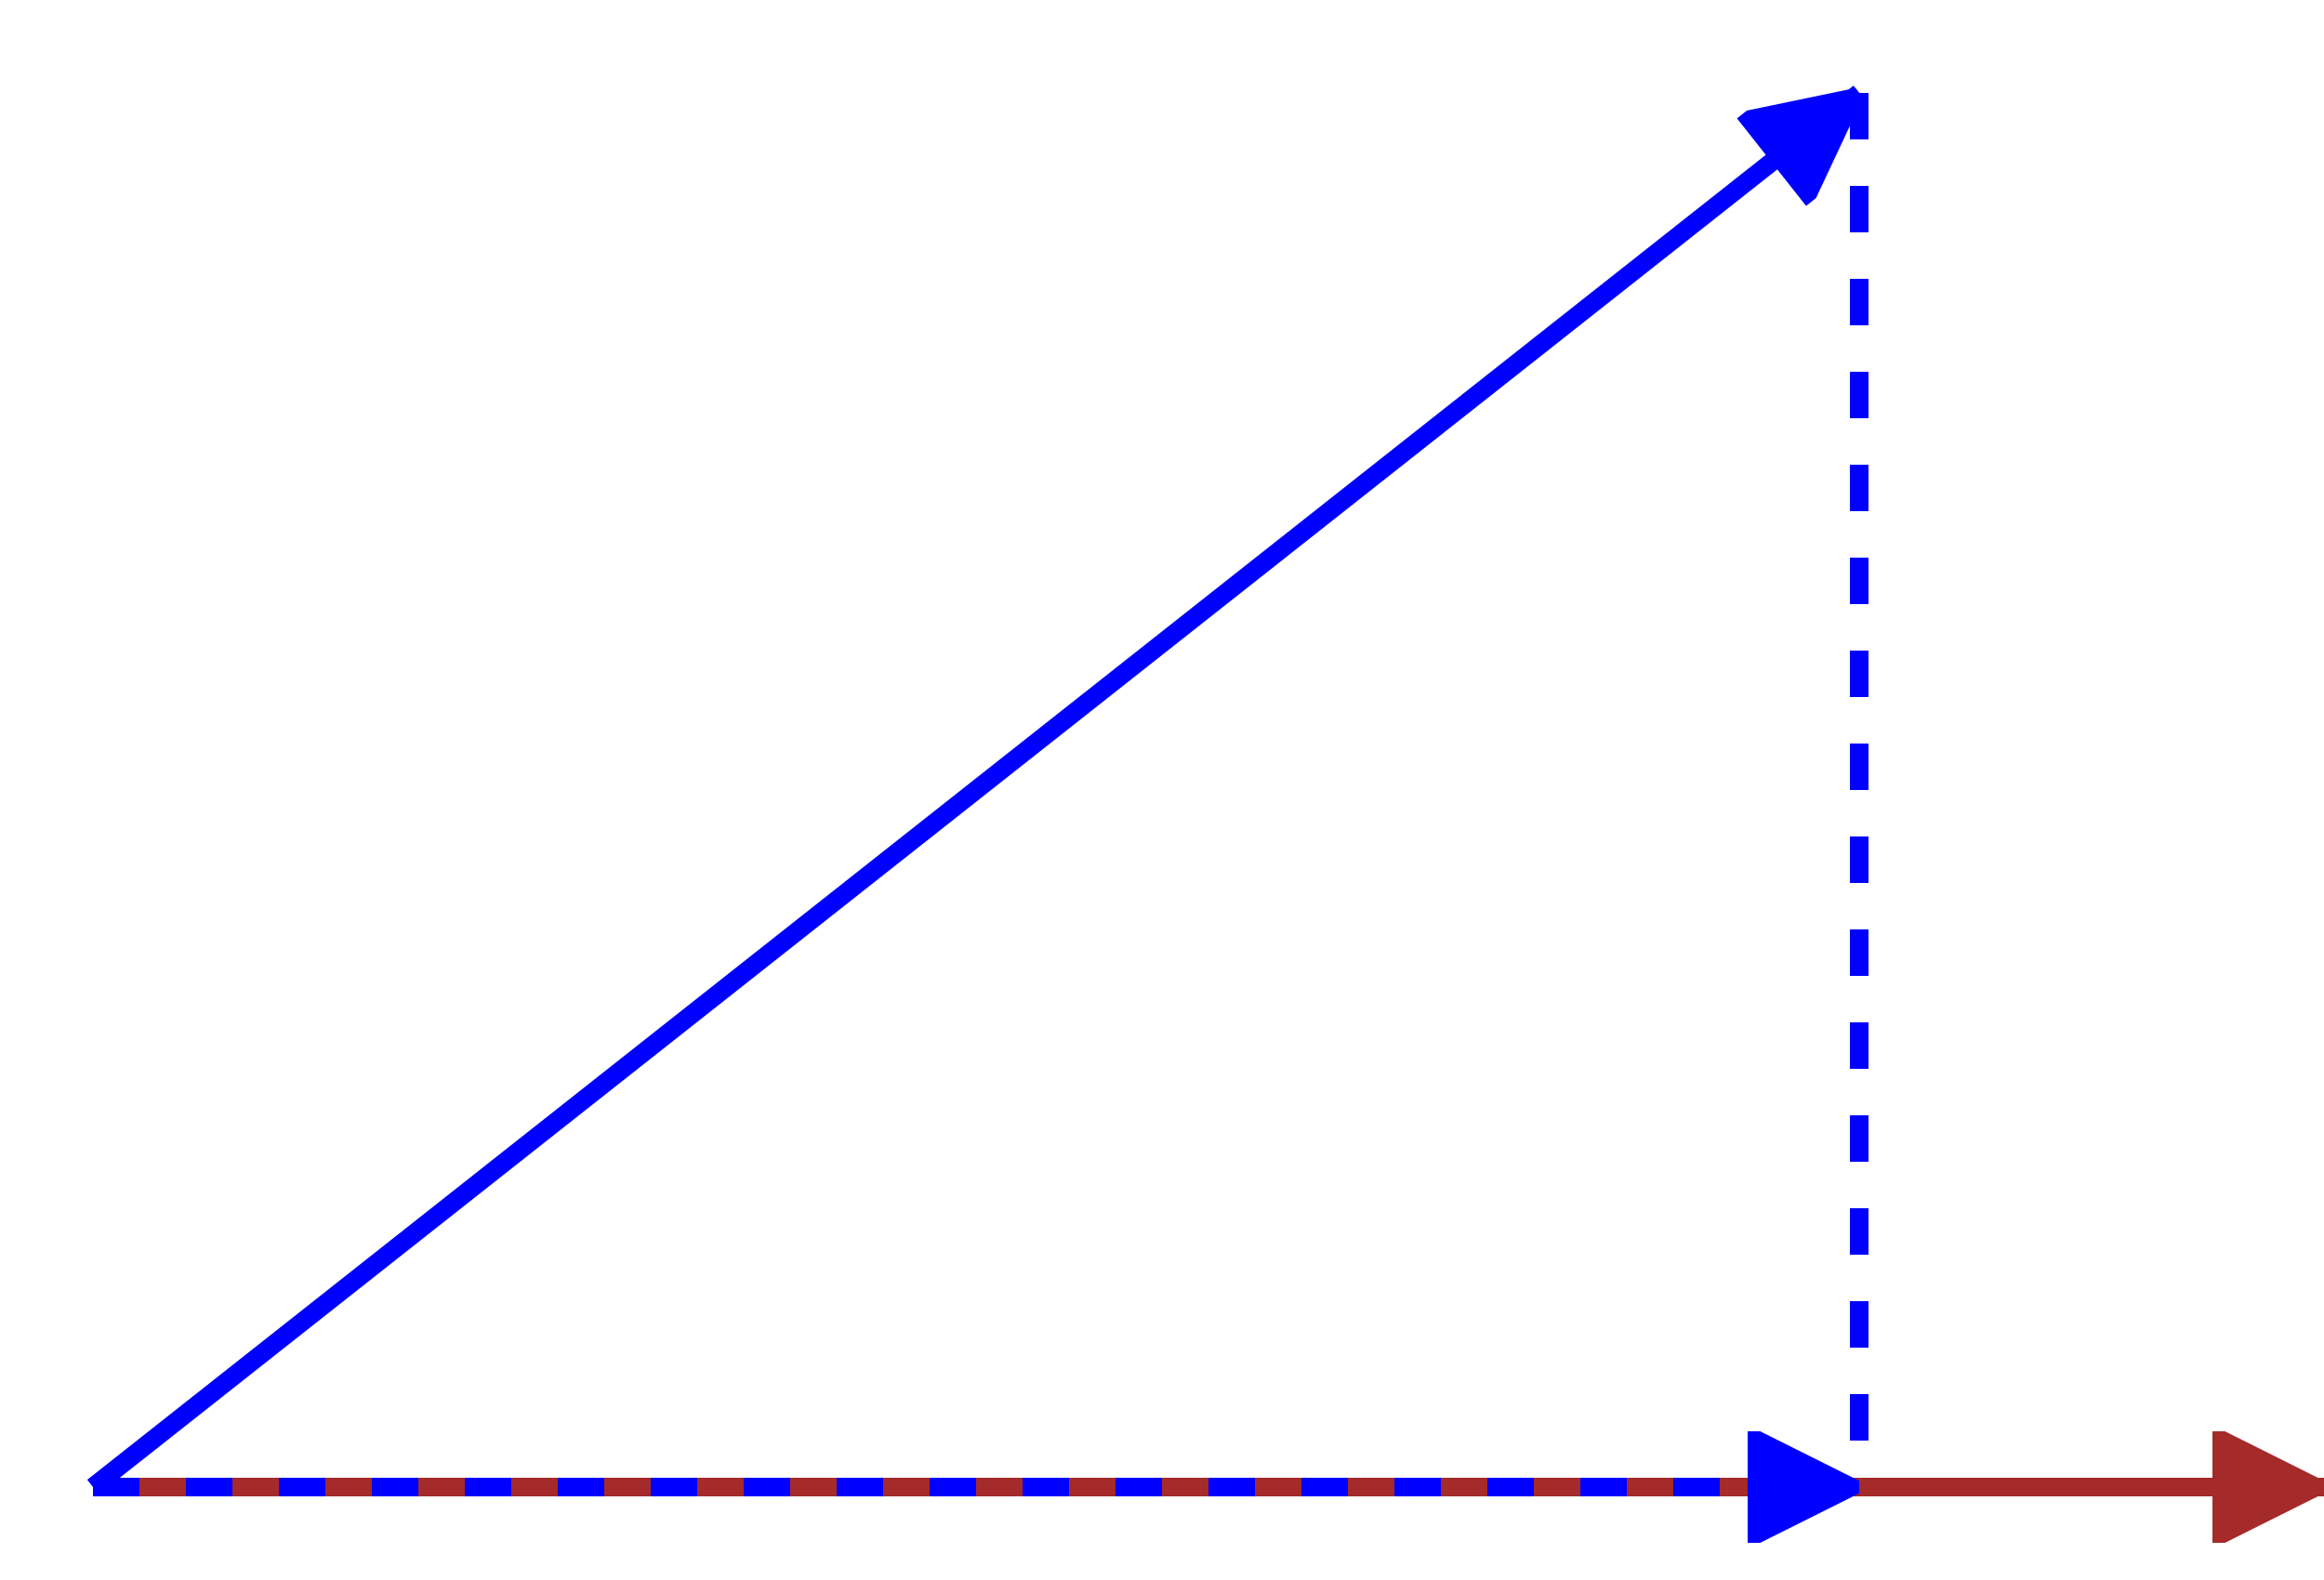
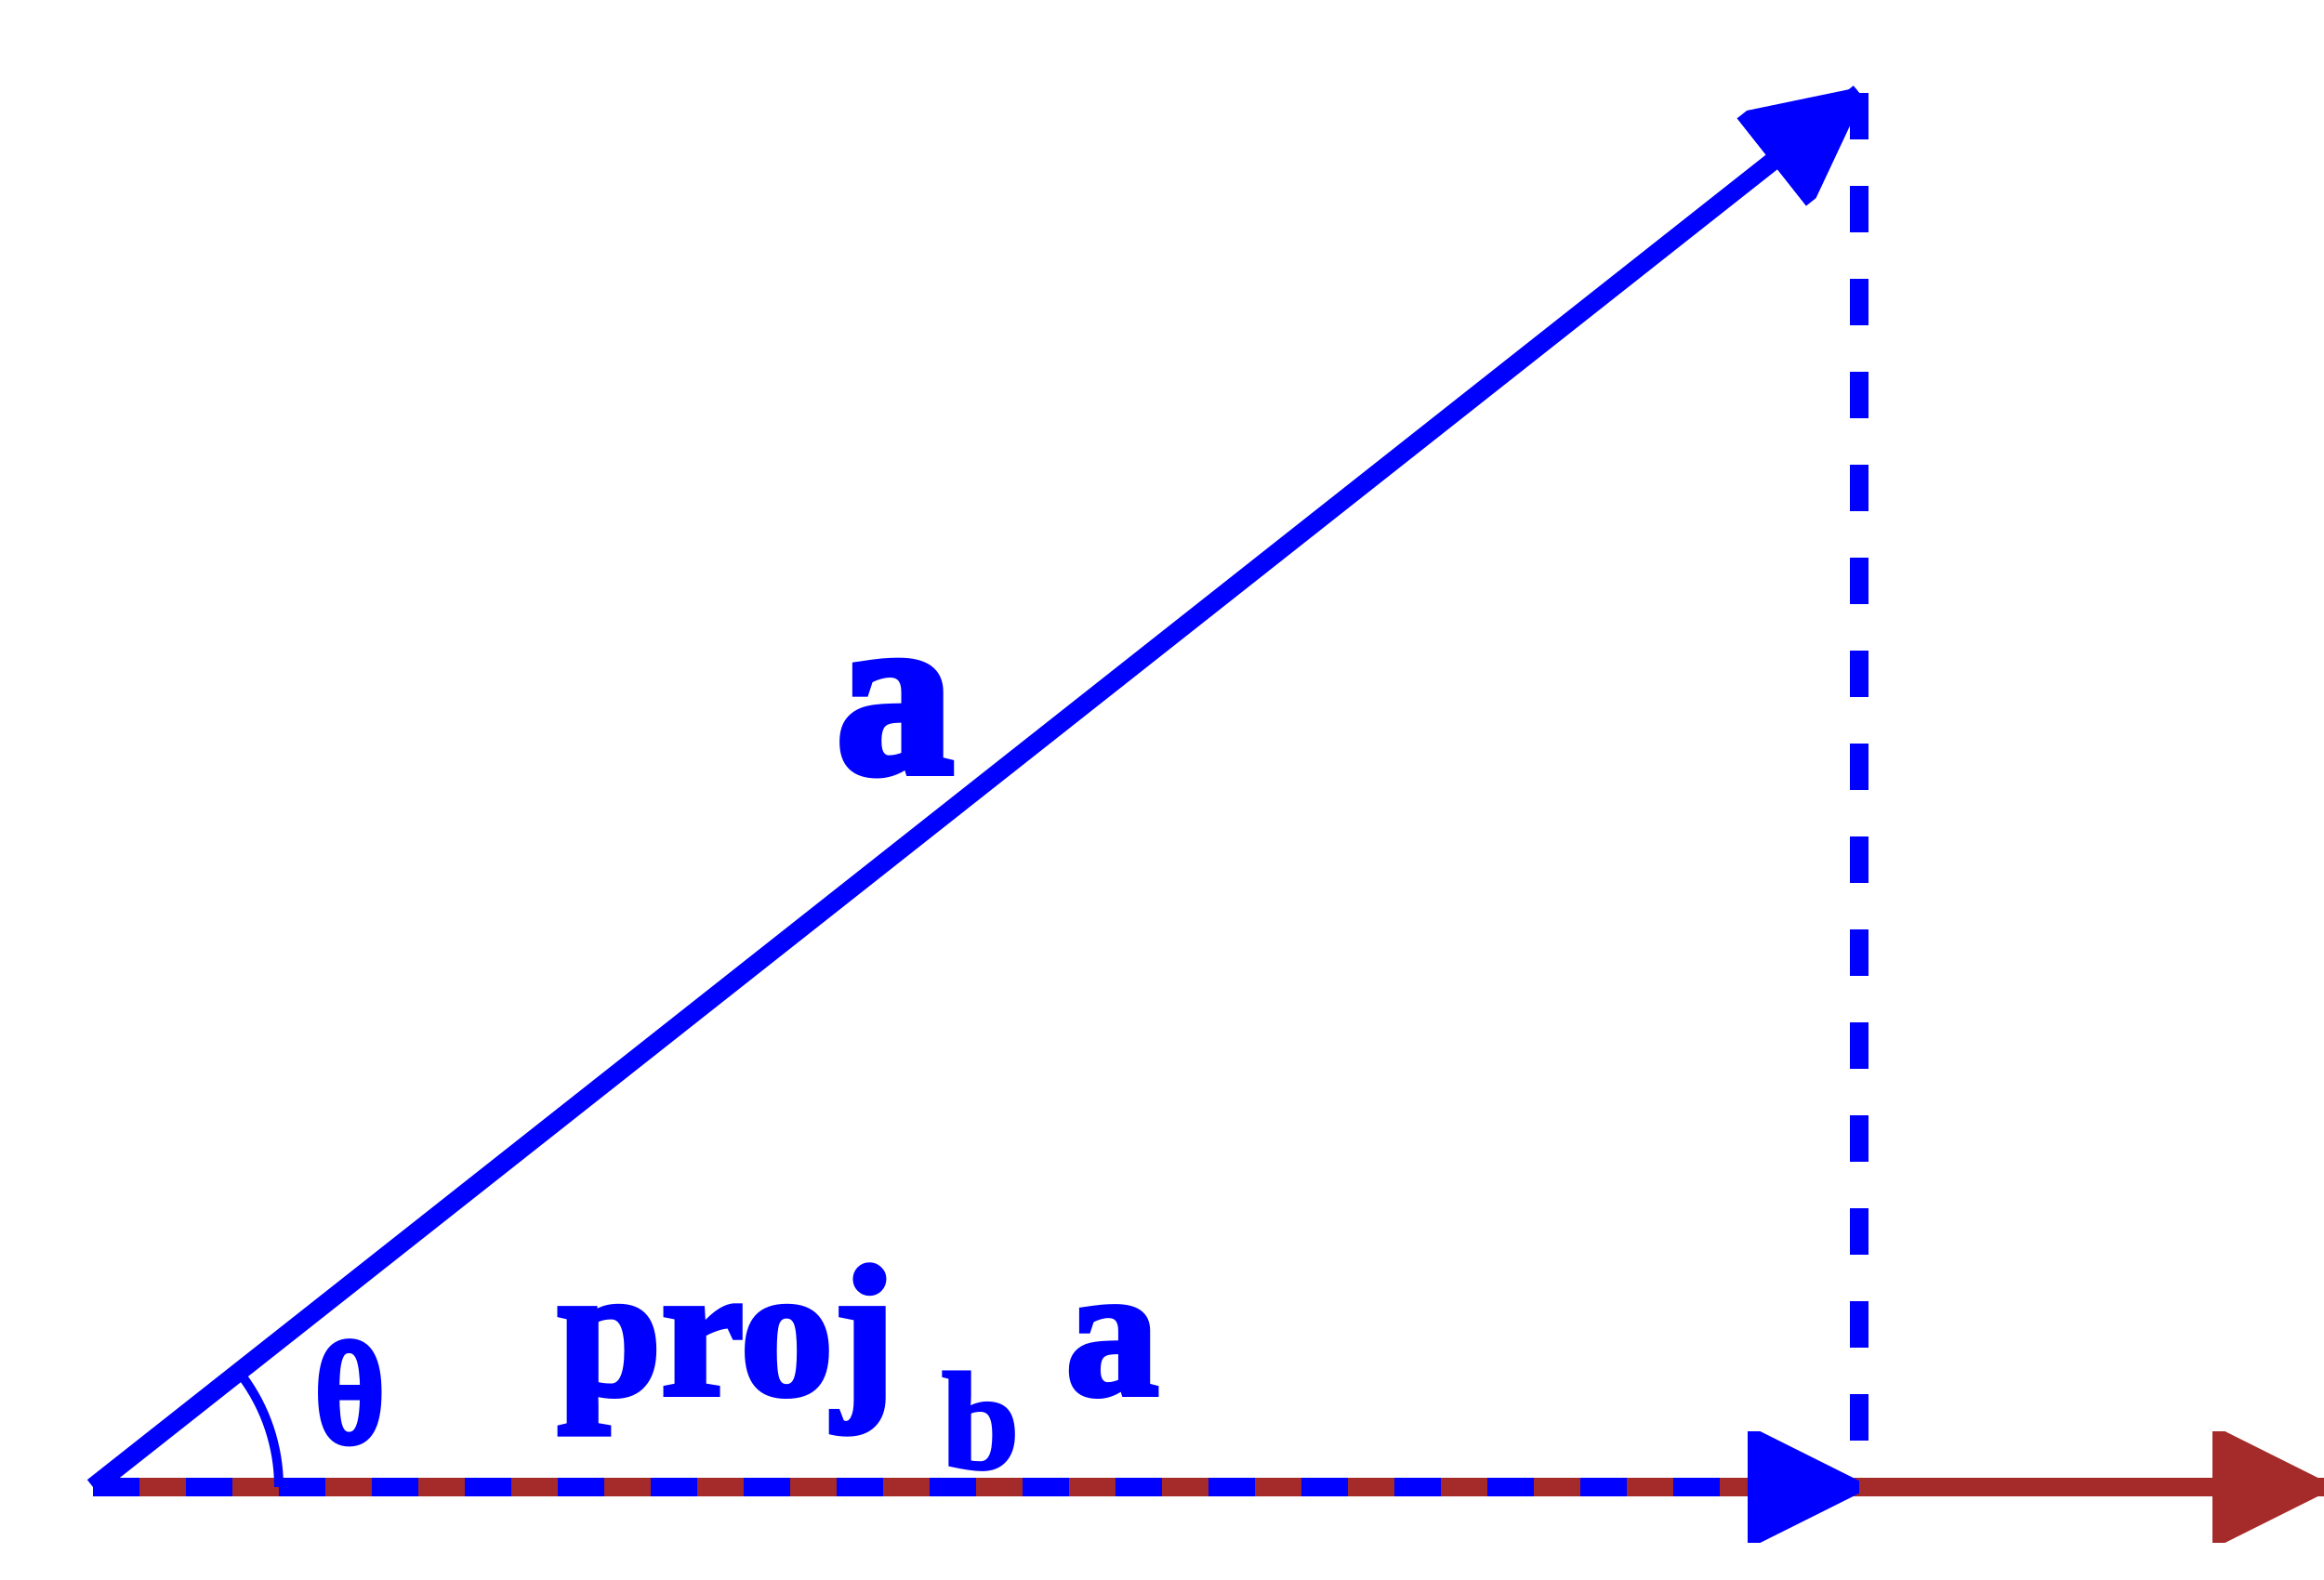
<svg xmlns="http://www.w3.org/2000/svg" viewBox="0 0 250 170">
  <defs>
-     <marker id="Bluearrow1stQ" viewBox="0 0 10 10" refX="10" refY="5" markerWidth="6" markerHeight="6" orient="auto-start-reverse">
+     <marker id="Bluearrow" viewBox="0 0 10 10" refX="10" refY="5" markerWidth="6" markerHeight="6" orient="auto-start-reverse">
      <path d="M 0 0 L 10 5 L 0 10 z" stroke="blue" fill="blue" />
    </marker>
-     <marker id="Brownarrow1stQ" viewBox="0 0 10 10" refX="10" refY="5" markerWidth="6" markerHeight="6" orient="auto-start-reverse">
+     <marker id="Brownarrow" viewBox="0 0 10 10" refX="10" refY="5" markerWidth="6" markerHeight="6" orient="auto-start-reverse">
      <path d="M 0 0 L 10 5 L 0 10 z" stroke="brown" fill="brown" />
    </marker>
-     <marker id="Greenarrow1stQ" viewBox="0 0 10 10" refX="10" refY="5" markerWidth="6" markerHeight="6" orient="auto-start-reverse">
+     <marker id="Greenarrow" viewBox="0 0 10 10" refX="10" refY="5" markerWidth="6" markerHeight="6" orient="auto-start-reverse">
      <path d="M 0 0 L 10 5 L 0 10 z" stroke="green" fill="green" />
    </marker>
  </defs>
-   <line x1="10" y1="160" x2="200" y2="10" stroke="blue" stroke-width="2" marker-end="url(#Bluearrow1stQ)" />
-   <line x1="10" y1="160" x2="250" y2="160" stroke="brown" stroke-width="2" marker-end="url(#Brownarrow1stQ)" />
-   <line x1="10" y1="160" x2="200" y2="160" stroke="blue" stroke-dasharray="5,5" stroke-width="2" marker-end="url(#Bluearrow1stQ)" />
+   <line x1="10" y1="160" x2="200" y2="10" stroke="blue" stroke-width="2" marker-end="url(#Bluearrow)" />
+   <text x="90" y="83" font-size="25" stroke="blue" fill="blue" font-weight="bold">
+         a
+   </text>
+   <line x1="10" y1="160" x2="250" y2="160" stroke="brown" stroke-width="2" marker-end="url(#Brownarrow)" />
+   <text x="60" y="150" font-size="20" stroke="blue" fill="blue" font-weight="bold" stroke-width="0.6">
+         proj
+         <tspan dy="8" font-size="15" stroke-width="0.3">b</tspan>
+     <tspan dy="-8">a </tspan>
+   </text>
+   <line x1="10" y1="160" x2="200" y2="160" stroke="blue" stroke-dasharray="5,5" stroke-width="2" marker-end="url(#Bluearrow)" />
  <line x1="200" y1="10" x2="200" y2="160" stroke="blue" stroke-dasharray="5,5" stroke-width="2" />
+   <path d="M 30 160 A 20 20 0 0 0 26 148" fill="transparent" stroke="blue" />
+   <text x="34" y="155" font-size="15" stroke="blue" fill="blue">
+         θ 
+   </text>
</svg>
